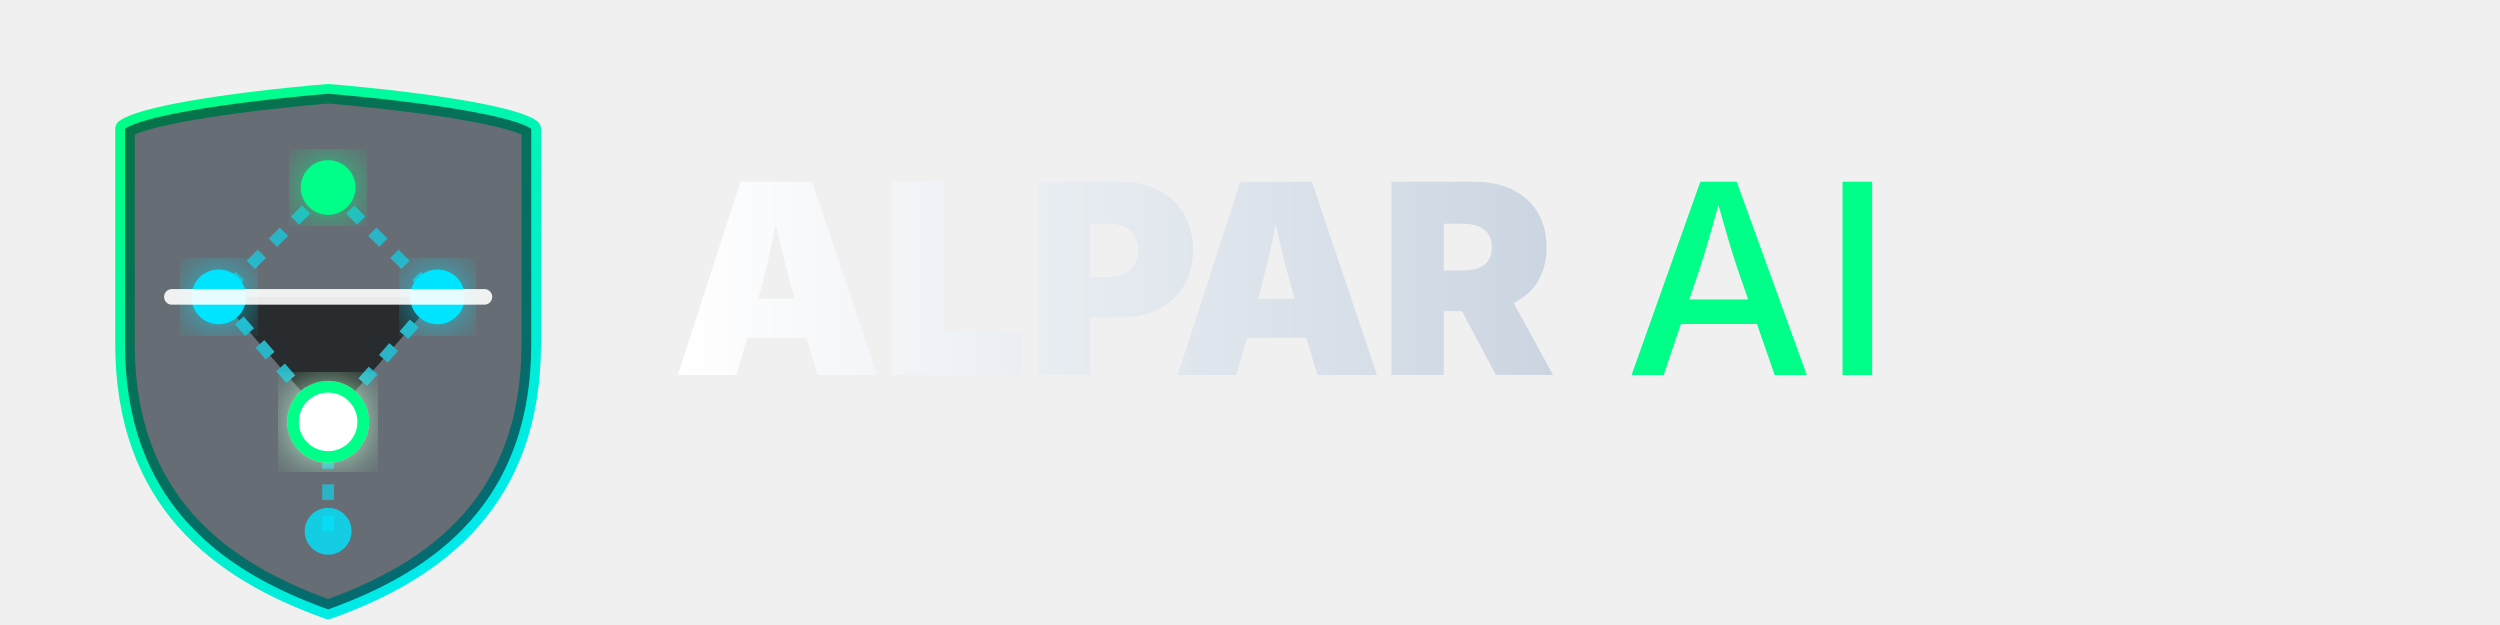
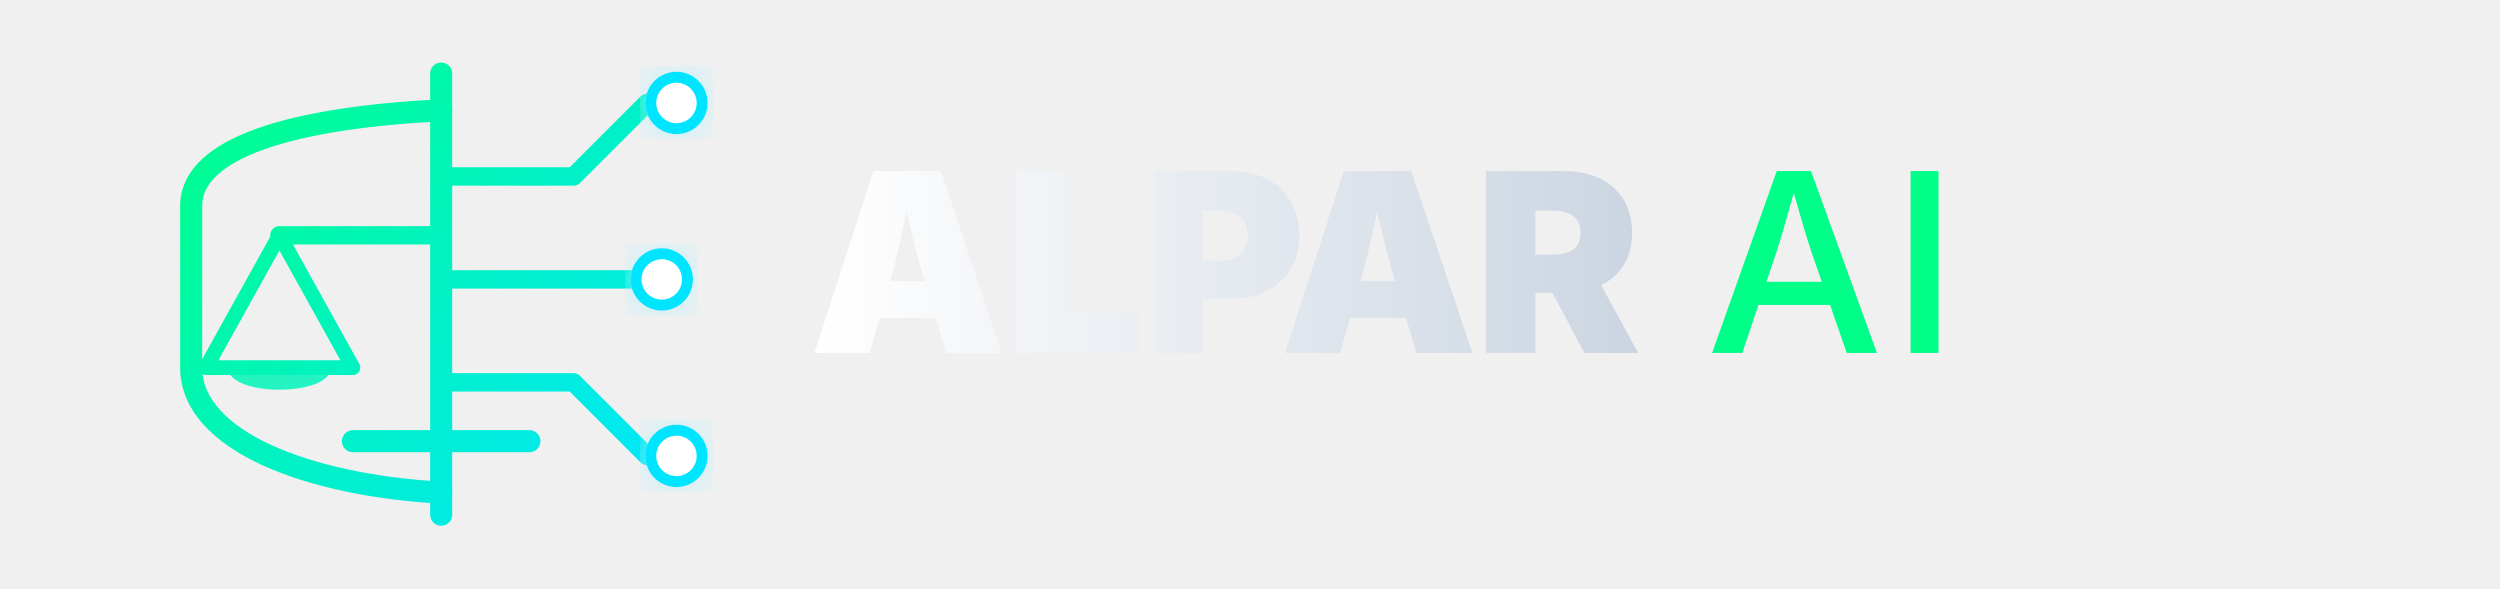
- <svg xmlns="http://www.w3.org/2000/svg" viewBox="0 0 320 80" width="320" height="80" role="img" aria-label="ALPAR AI">
+ <svg xmlns="http://www.w3.org/2000/svg" viewBox="0 0 340 80" width="340" height="80" role="img" aria-label="ALPAR AI">
  <defs>
-     <linearGradient id="alpar-accent-grad" x1="10" y1="10" x2="60" y2="70" gradientUnits="userSpaceOnUse">
+     <linearGradient id="alpar-accent-grad" x1="16" y1="10" x2="82" y2="70" gradientUnits="userSpaceOnUse">
      <stop offset="0%" stop-color="#00FF88" />
      <stop offset="100%" stop-color="#00E5FF" />
    </linearGradient>
    <filter id="alpar-neon-glow" x="-20%" y="-20%" width="140%" height="140%">
-       <feGaussianBlur stdDeviation="3" result="blur" />
+       <feGaussianBlur stdDeviation="2.5" result="blur" />
      <feMerge>
        <feMergeNode in="blur" />
        <feMergeNode in="SourceGraphic" />
      </feMerge>
    </filter>
    <linearGradient id="alpar-text-grad" x1="0" y1="0" x2="1" y2="0">
      <stop offset="0%" stop-color="#FFFFFF" />
      <stop offset="100%" stop-color="#CBD5E1" />
    </linearGradient>
  </defs>
-   <g transform="translate(10, 8)">
-     <path d="M 32,4 C 18,5.2 8,7 6,8.5 V 36 C 6,56 18,65 32,70 C 46,65 58,56 58,36 V 8.5 C 56,7 46,5.2 32,4 Z" fill="none" stroke="url(#alpar-accent-grad)" stroke-width="2.5" stroke-linejoin="round" />
-     <path d="M 32,4 C 18,5.2 8,7 6,8.5 V 36 C 6,56 18,65 32,70 C 46,65 58,56 58,36 V 8.5 C 56,7 46,5.2 32,4 Z" fill="#0B1622" fill-opacity="0.6" />
-     <path d="M 32,16 L 18,30 M 32,16 L 46,30 M 18,30 L 32,46 L 46,30 M 32,46 L 32,60" stroke="#00E5FF" stroke-width="1.5" stroke-dasharray="2,2" opacity="0.6" />
-     <circle cx="32" cy="16" r="3.5" fill="#00FF88" filter="url(#alpar-neon-glow)" />
-     <circle cx="18" cy="30" r="3.5" fill="#00E5FF" filter="url(#alpar-neon-glow)" />
-     <circle cx="46" cy="30" r="3.5" fill="#00E5FF" filter="url(#alpar-neon-glow)" />
-     <circle cx="32" cy="46" r="4.5" fill="#FFFFFF" stroke="#00FF88" stroke-width="1.5" filter="url(#alpar-neon-glow)" />
-     <circle cx="32" cy="60" r="3" fill="#00E5FF" opacity="0.8" />
-     <path d="M 12,30 H 52" stroke="#FFFFFF" stroke-width="2" stroke-linecap="round" opacity="0.9" />
+   <g transform="translate(10, 0)">
+     <path d="M 50,10 V 70" stroke="url(#alpar-accent-grad)" stroke-width="3" stroke-linecap="round" />
+     <path d="M 50,15 C 30,16 16,20 16,28 V 50 C 16,60 32,66 50,67" fill="none" stroke="url(#alpar-accent-grad)" stroke-width="3" stroke-linecap="round" />
+     <path d="M 50,32 H 28" stroke="url(#alpar-accent-grad)" stroke-width="2.5" stroke-linecap="round" />
+     <path d="M 28,32 L 18,50 H 38 Z" fill="none" stroke="url(#alpar-accent-grad)" stroke-width="2" stroke-linejoin="round" />
+     <path d="M 21,50 C 21,54 35,54 35,50 Z" fill="url(#alpar-accent-grad)" opacity="0.85" />
+     <path d="M 38,60 H 62" stroke="url(#alpar-accent-grad)" stroke-width="3" stroke-linecap="round" />
+     <path d="M 50,24 H 68 L 78,14 H 82" fill="none" stroke="url(#alpar-accent-grad)" stroke-width="2.5" stroke-linecap="round" stroke-linejoin="round" />
+     <circle cx="82" cy="14" r="3.5" fill="#FFFFFF" stroke="#00E5FF" stroke-width="1.5" filter="url(#alpar-neon-glow)" />
+     <path d="M 50,38 H 80" fill="none" stroke="url(#alpar-accent-grad)" stroke-width="2.5" stroke-linecap="round" />
+     <circle cx="80" cy="38" r="3.5" fill="#FFFFFF" stroke="#00E5FF" stroke-width="1.5" filter="url(#alpar-neon-glow)" />
+     <path d="M 50,52 H 68 L 78,62 H 82" fill="none" stroke="url(#alpar-accent-grad)" stroke-width="2.5" stroke-linecap="round" stroke-linejoin="round" />
+     <circle cx="82" cy="62" r="3.5" fill="#FFFFFF" stroke="#00E5FF" stroke-width="1.5" filter="url(#alpar-neon-glow)" />
  </g>
-   <g transform="translate(86, 0)" font-family="Inter, -apple-system, BlinkMacSystemFont, 'Segoe UI', system-ui, sans-serif" font-weight="900" letter-spacing="-0.5">
+   <g transform="translate(110, 0)" font-family="Inter, -apple-system, BlinkMacSystemFont, 'Segoe UI', system-ui, sans-serif" font-weight="900" letter-spacing="-0.5">
    <text x="0" y="48" font-size="34" fill="url(#alpar-text-grad)">ALPAR</text>
    <text x="122" y="48" font-size="34" font-weight="500" fill="#00FF88" letter-spacing="1">AI</text>
  </g>
</svg>
